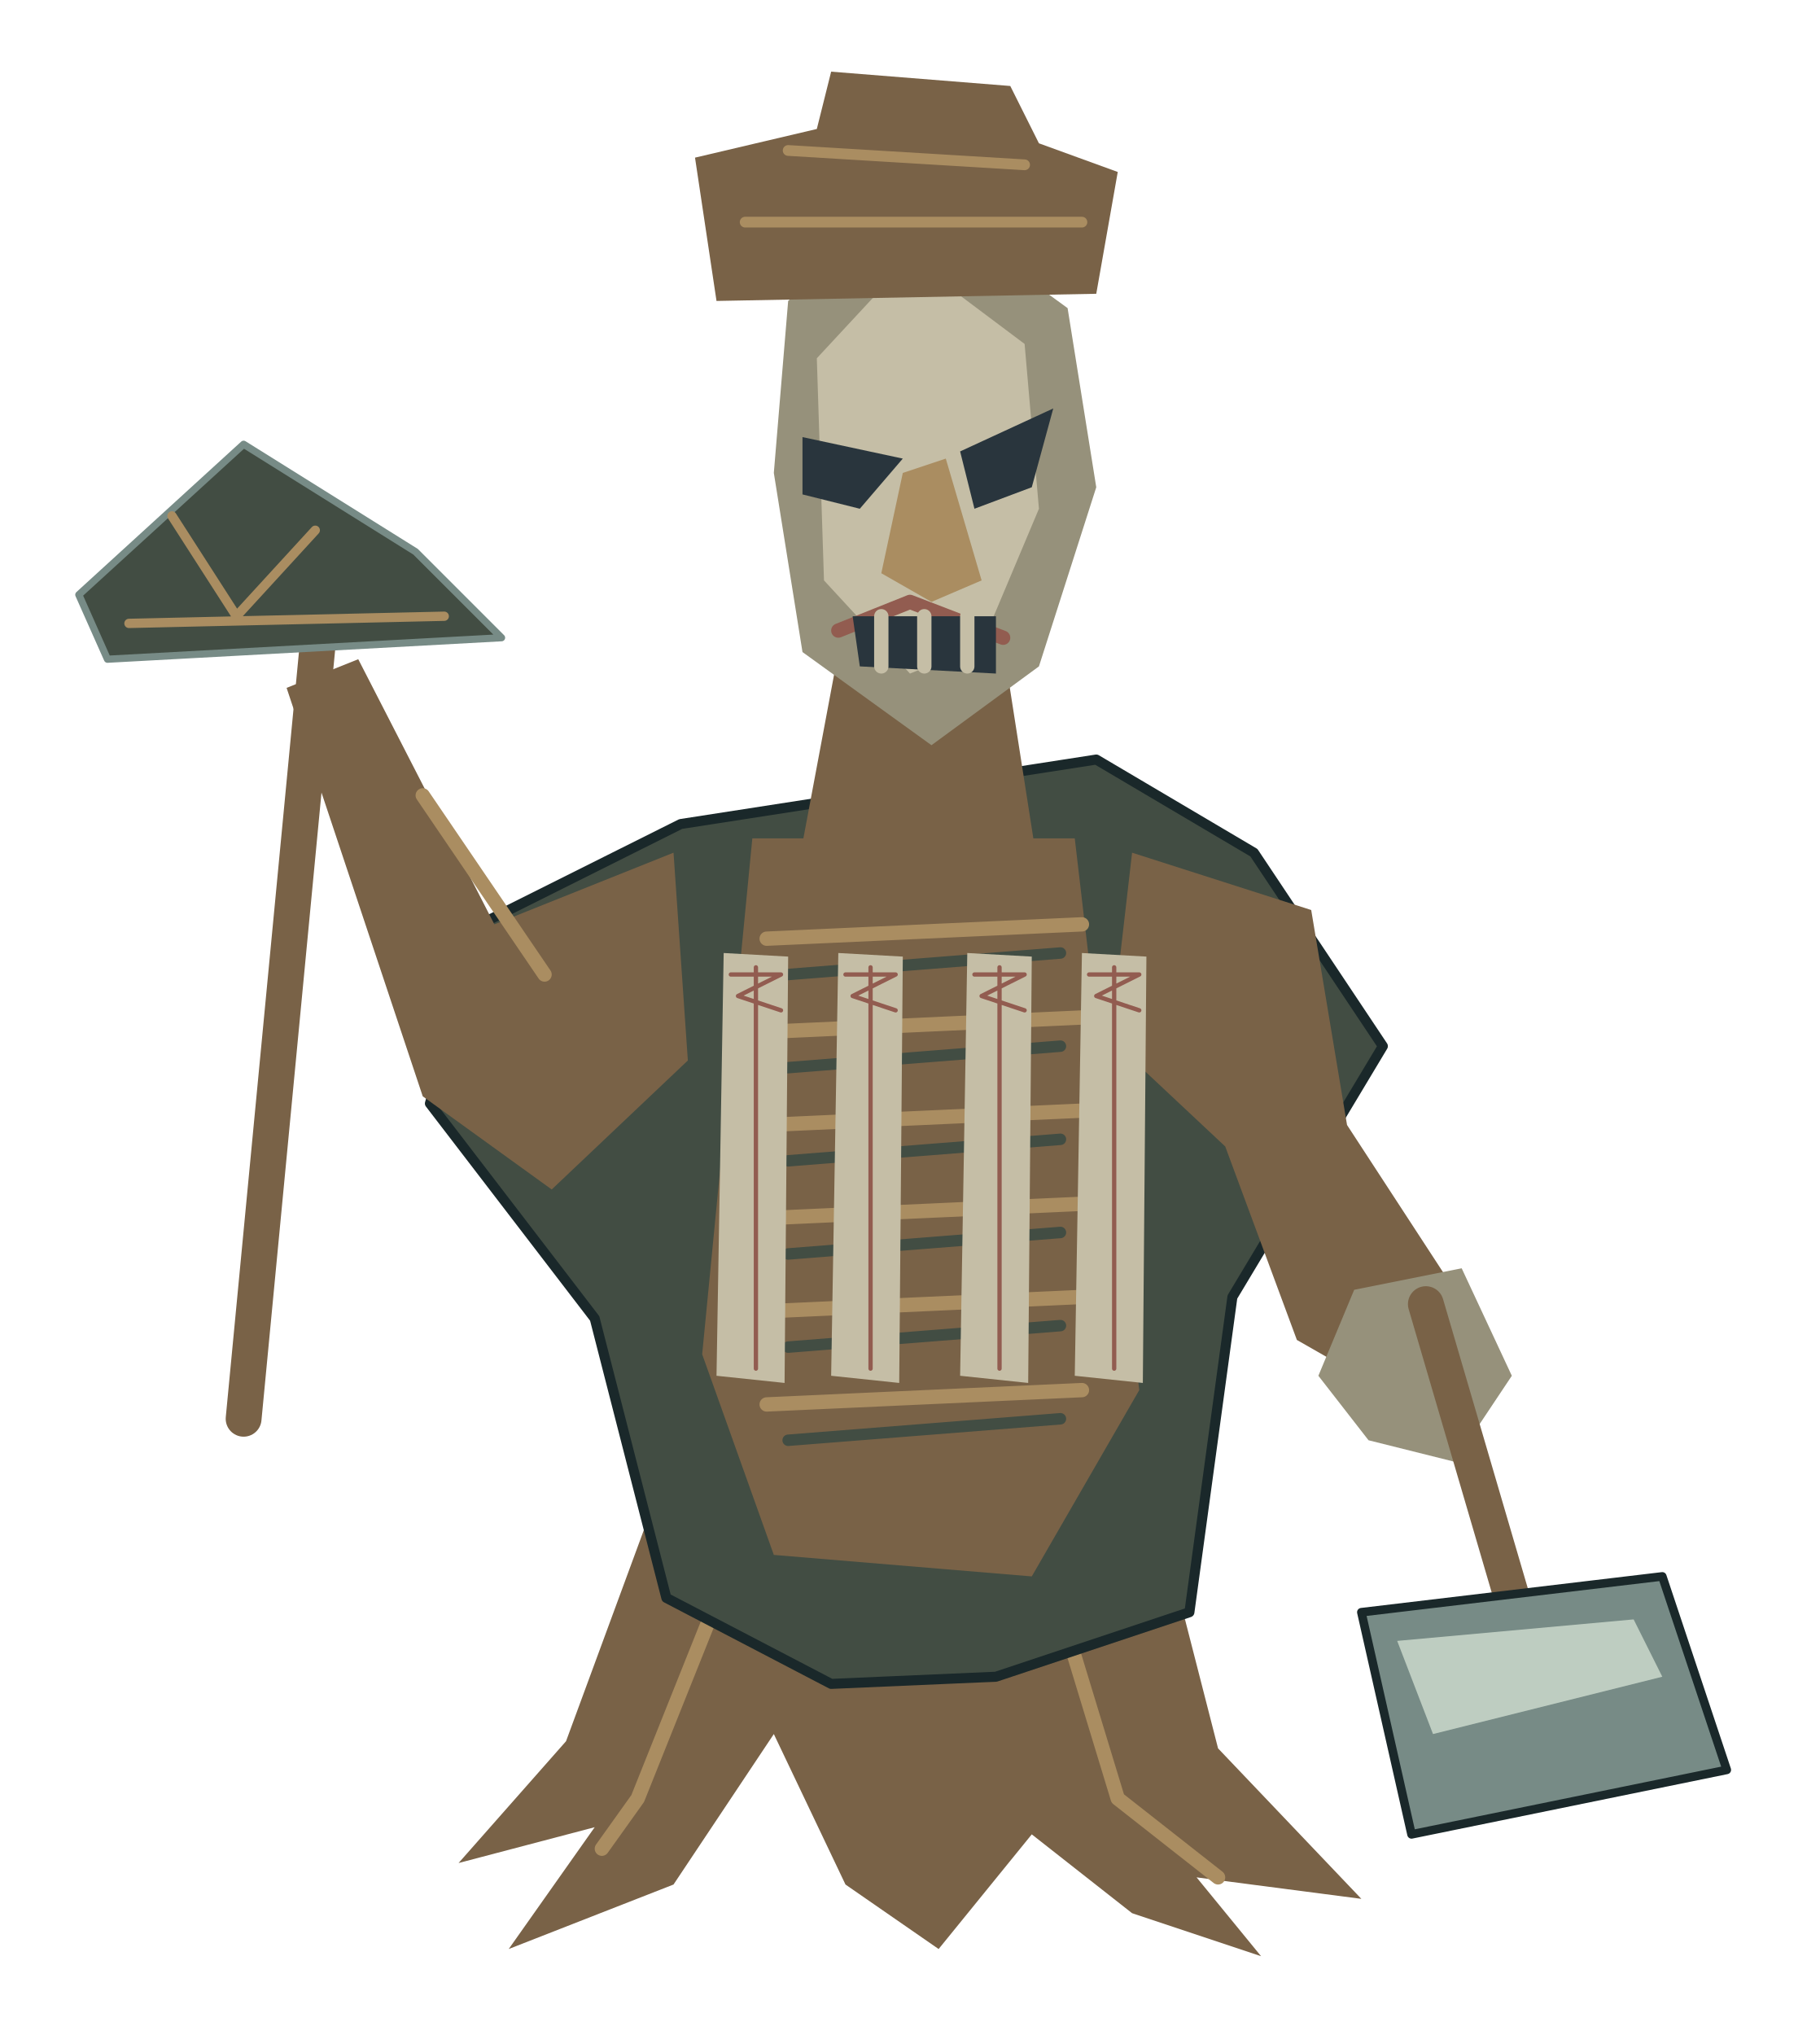
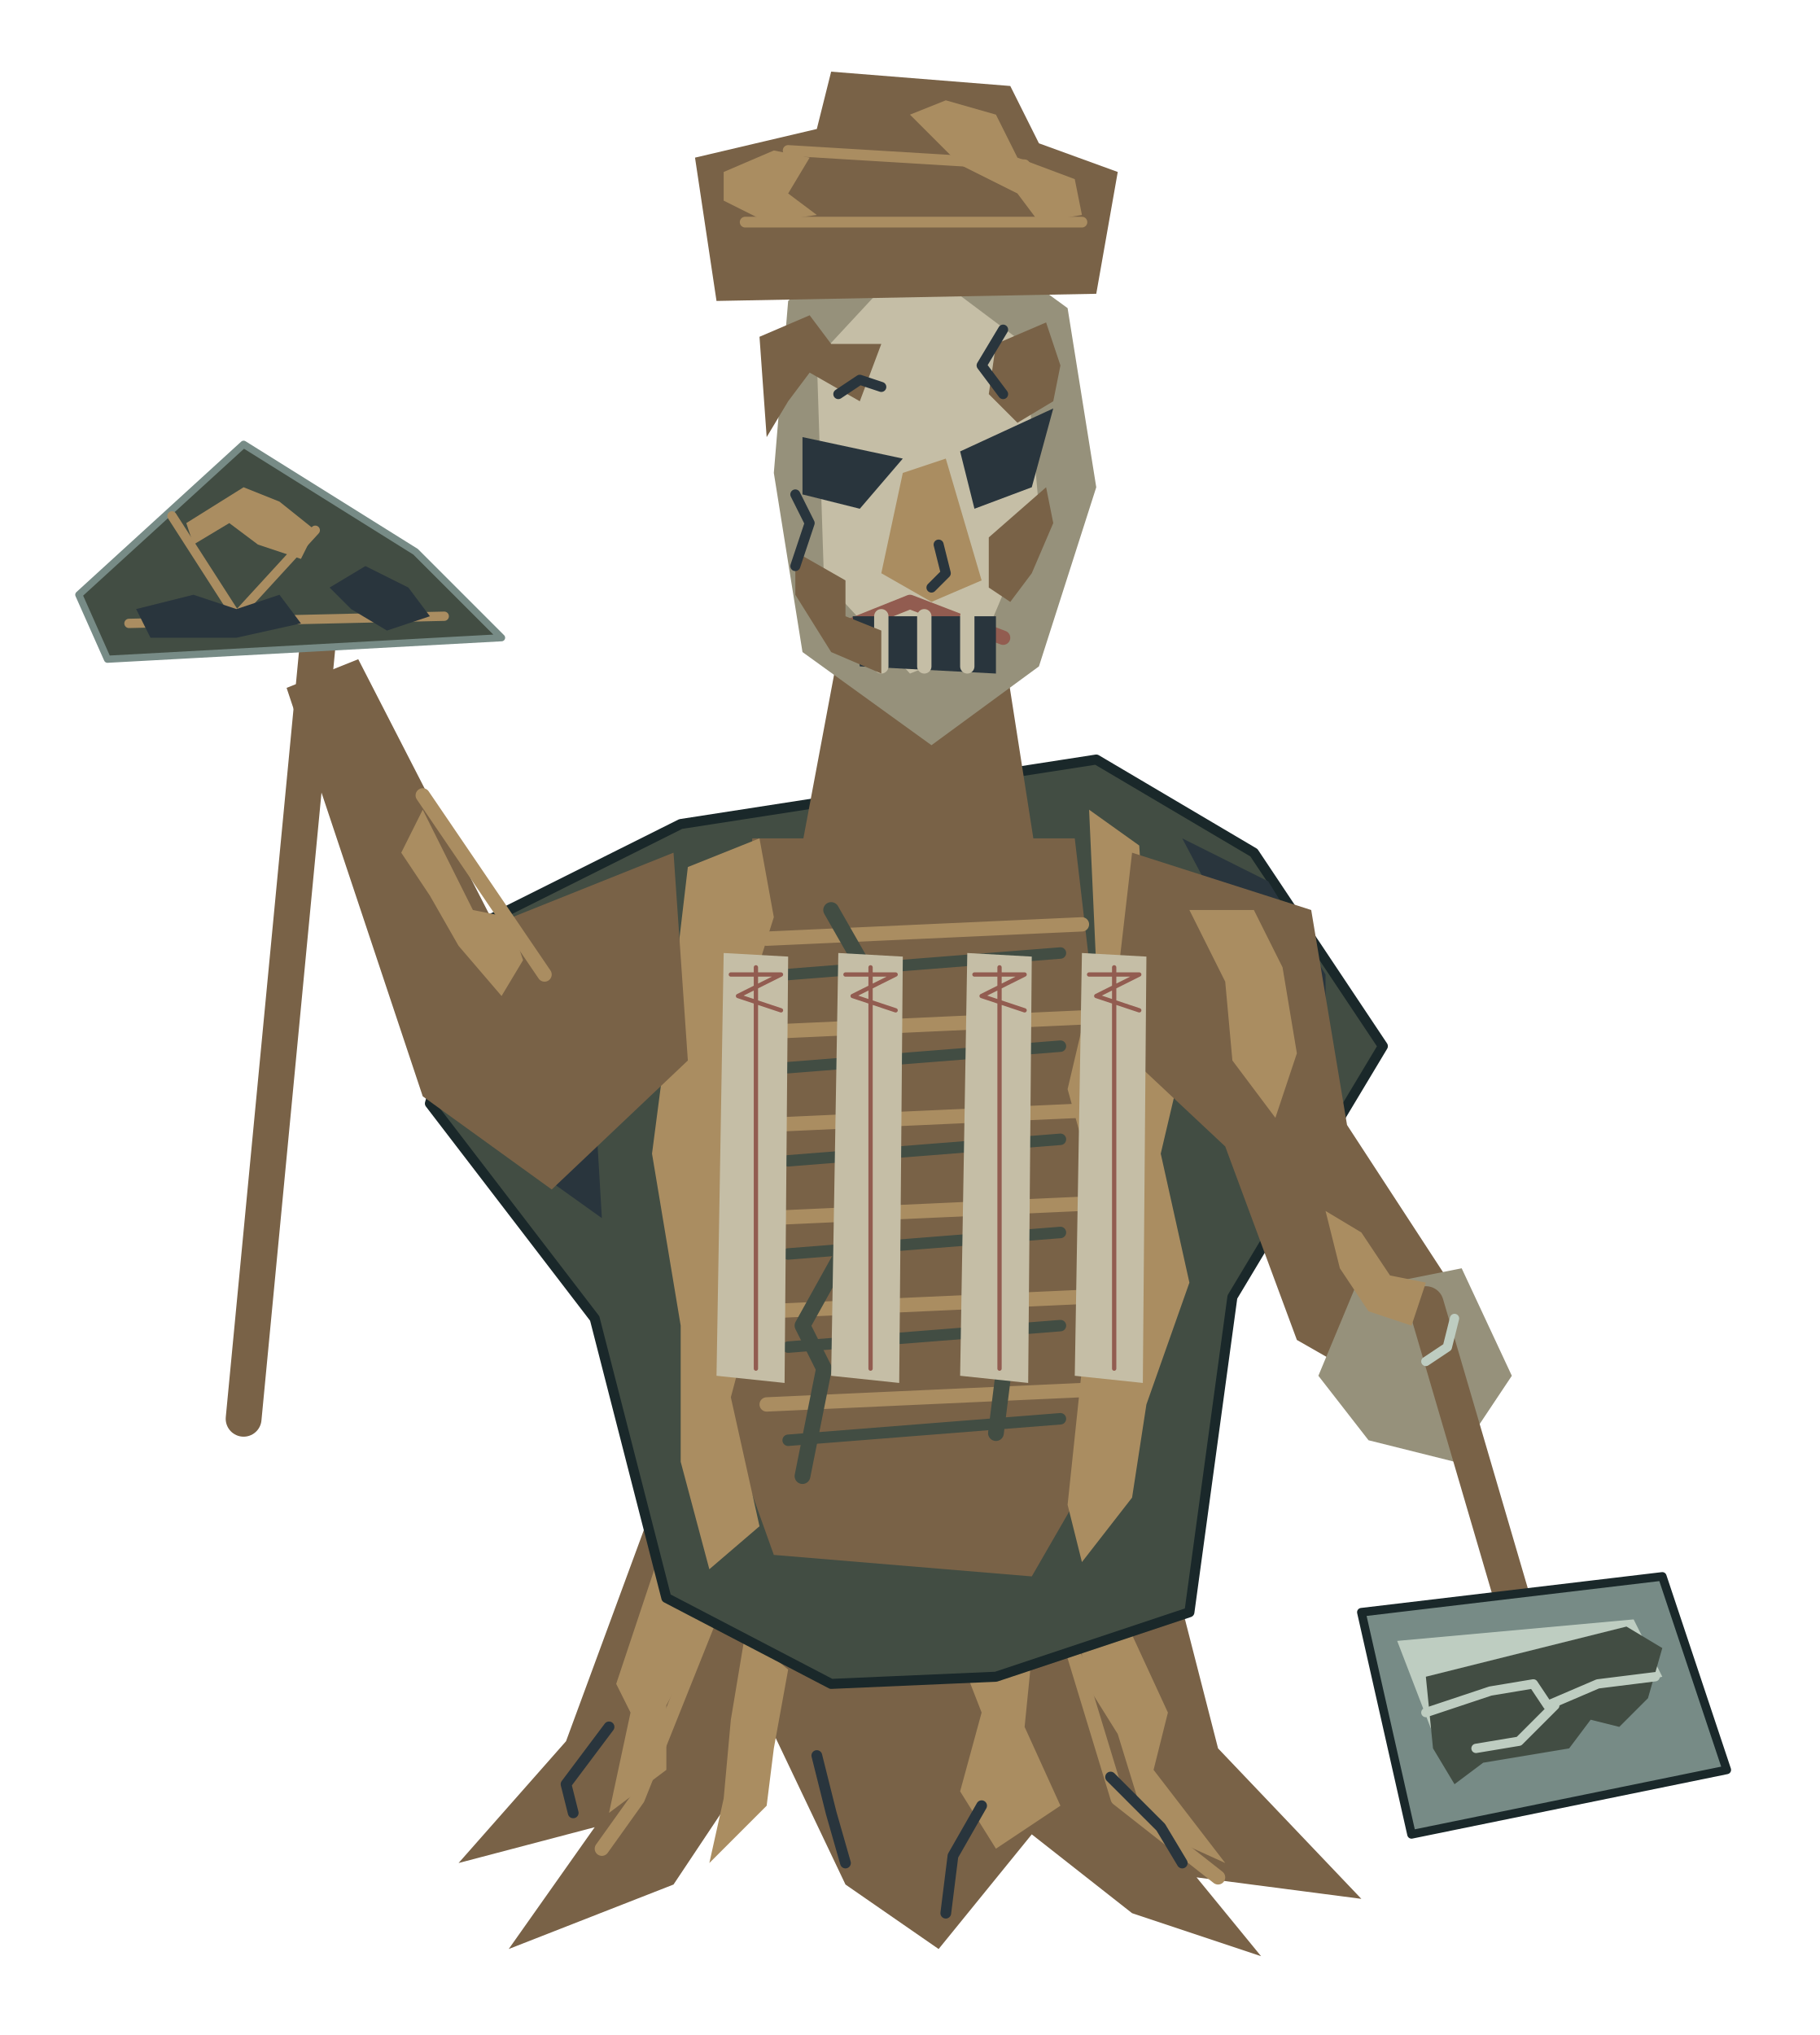
<svg xmlns="http://www.w3.org/2000/svg" viewBox="-127 -270 254 284">
  <g id="root" stroke-linecap="round" stroke-linejoin="round" />
  <g id="roots" stroke-linecap="round" stroke-linejoin="round">
    <path d="M-34 -65 L-48 -27 -63 -10 -44 -15 -56 2 -33 -7 -19 -28 -9 -7 4 2 17 -14 31 -3 49 3 40 -8 63 -5 43 -26 33 -65Z" fill="#796247" stroke="none" stroke-width="0.6" />
    <path d="M-28 -44 L-38 -19 -43 -12 M22 -42 L29 -19 43 -8" fill="none" stroke="#AA8D61" stroke-width="2" />
+     <path d="M-34 -56 L-28 -57 -27 -45 -34 -32 -34 -23 -42 -17 -39 -31 -41 -35Z M-23 -42 L-17 -37 -19 -26 -20 -18 -28 -10 -26 -19 -25 -30Z M3 -49 L12 -51 17 -39 16 -29 21 -18 12 -12 7 -20 10 -31Z M24 -56 L29 -57 30 -44 36 -31 34 -23 44 -10 33 -15 29 -28 24 -36Z" fill="#AA8D61" stroke="none" stroke-width="0.8" />
+     <path d="M-47 -17 L-48 -21 -42 -29 M-13 -25 L-11 -17 -9 -10 M10 -18 L6 -11 5 -3 M28 -22 L35 -15 38 -10" fill="none" stroke="#29353D" stroke-width="1.5" />
  </g>
  <g id="body" stroke-linecap="round" stroke-linejoin="round">
    <path d="M-32 -155 L-60 -141 -67 -116 -44 -86 -34 -47 -11 -35 12 -36 39 -45 45 -89 66 -124 48 -151 26 -164Z" fill="#424D43" stroke="#1A282A" stroke-width="1.4" />
    <path d="M-22 -153 L23 -153 32 -76 17 -50 -19 -53 -29 -81Z" fill="#796247" stroke="none" stroke-width="0.6" />
    <path d="M-20 -139 L24 -141" fill="none" stroke="#AA8D61" stroke-width="2" />
    <path d="M-17 -134 L21 -137" fill="none" stroke="#424D43" stroke-width="1.6" />
    <path d="M-20 -126 L24 -128" fill="none" stroke="#AA8D61" stroke-width="2" />
    <path d="M-17 -121 L21 -124" fill="none" stroke="#424D43" stroke-width="1.6" />
    <path d="M-20 -113 L24 -115" fill="none" stroke="#AA8D61" stroke-width="2" />
    <path d="M-17 -108 L21 -111" fill="none" stroke="#424D43" stroke-width="1.6" />
    <path d="M-20 -100 L24 -102" fill="none" stroke="#AA8D61" stroke-width="2" />
    <path d="M-17 -95 L21 -98" fill="none" stroke="#424D43" stroke-width="1.6" />
    <path d="M-20 -87 L24 -89" fill="none" stroke="#AA8D61" stroke-width="2" />
    <path d="M-17 -82 L21 -85" fill="none" stroke="#424D43" stroke-width="1.6" />
    <path d="M-20 -74 L24 -76" fill="none" stroke="#AA8D61" stroke-width="2" />
    <path d="M-17 -69 L21 -72" fill="none" stroke="#424D43" stroke-width="1.6" />
    <path d="M-10 -179 L13 -180 18 -148 -16 -147Z" fill="#796247" stroke="none" stroke-width="0.6" />
+     <path d="M-31 -149 L-21 -153 -19 -142 -25 -123 -24 -107 -21 -90 -25 -75 -21 -57 -28 -51 -32 -66 -32 -85 -36 -109 -33 -132Z M25 -157 L32 -152 33 -136 39 -126 35 -109 39 -91 33 -74 31 -61 24 -52 22 -60 24 -79 27 -100 22 -118 26 -135Z" fill="#AA8D61" stroke="none" stroke-width="0.8" />
+     <path d="M-49 -137 L-37 -145 -38 -127 -44 -117 -43 -100 -50 -105 -60 -115 -56 -126Z M38 -153 L50 -147 58 -134 58 -123 50 -116 43 -123 47 -136Z" fill="#29353D" stroke="none" stroke-width="0.8" />
+     <path d="M-43 -132 L-40 -128 -45 -120 -45 -111 M47 -141 L50 -134 49 -129 53 -124 M-11 -143 L-7 -136 -9 -121 -5 -114 -8 -103 M9 -110 L12 -100 10 -91 15 -88 13 -78 12 -70 M-10 -94 L-15 -85 -12 -79 -15 -64" fill="none" stroke="#424D43" stroke-width="2.2" />
  </g>
  <g id="head" stroke-linecap="round" stroke-linejoin="round">
    <path d="M-19 -204 L-17 -228 0 -243 22 -227 26 -202 18 -177 3 -166 -15 -179Z" fill="#96917B" stroke="none" stroke-width="0.6" />
    <path d="M-13 -220 L0 -234 16 -222 18 -199 10 -180 0 -176 -12 -189Z" fill="#C5BEA6" stroke="none" stroke-width="0.6" />
    <path d="M-15 -209 L-1 -206 -7 -199 -15 -201Z M7 -207 L20 -213 17 -202 9 -199Z" fill="#29353D" stroke="none" stroke-width="0.6" />
    <path d="M-1 -204 L5 -206 10 -189 3 -186 -4 -190Z" fill="#AA8D61" stroke="none" stroke-width="0.6" />
    <path d="M-10 -182 L0 -186 13 -181" fill="none" stroke="#925C50" stroke-width="2" />
    <path d="M-27 -228 L-30 -248 -13 -252 -11 -260 14 -258 18 -250 29 -246 26 -229Z" fill="#796247" stroke="none" stroke-width="0.6" />
    <path d="M-23 -239 L24 -239 M-17 -249 L16 -247" fill="none" stroke="#AA8D61" stroke-width="1.5" />
    <path d="M-8 -184 L12 -184 12 -176 -7 -177Z" fill="#29353D" stroke="none" stroke-width="0.6" />
    <path d="M-4 -184 L-4 -177" fill="none" stroke="#C5BEA6" stroke-width="2" />
    <path d="M2 -184 L2 -177" fill="none" stroke="#C5BEA6" stroke-width="2" />
    <path d="M8 -184 L8 -177" fill="none" stroke="#C5BEA6" stroke-width="2" />
+     <path d="M-21 -223 L-14 -226 -11 -222 -4 -222 -7 -214 -14 -218 -17 -214 -20 -209Z M12 -222 L19 -225 21 -219 20 -214 15 -211 11 -215Z M-16 -193 L-9 -189 -9 -184 -4 -182 -4 -176 -11 -179 -16 -187Z M11 -195 L19 -202 20 -197 17 -190 14 -186 11 -188Z" fill="#796247" stroke="none" stroke-width="0.8" />
+     <path d="M-26 -242 L-26 -246 -19 -249 -14 -248 -17 -243 -13 -240 -20 -239Z M0 -254 L5 -256 12 -254 15 -248 23 -245 24 -240 18 -239 15 -243 7 -247 4 -250Z" fill="#AA8D61" stroke="none" stroke-width="0.8" />
+     <path d="M-16 -191 L-14 -197 -16 -201 M13 -224 L10 -219 13 -215 M-10 -215 L-7 -217 -4 -216 M4 -194 L5 -190 3 -188" fill="none" stroke="#29353D" stroke-width="1.4" />
  </g>
  <g id="left-arm" stroke-linecap="round" stroke-linejoin="round">
    <path d="M-33 -151 L-58 -141 -77 -178 -87 -174 -68 -117 -50 -104 -31 -122Z" fill="#796247" stroke="none" stroke-width="0.6" />
    <path d="M-51 -134 L-68 -159" fill="none" stroke="#AA8D61" stroke-width="2" />
    <path d="M-82 -187 L-93 -72" fill="none" stroke="#796247" stroke-width="5" />
    <path d="M-116 -187 L-93 -208 -69 -193 -57 -181 -112 -178Z" fill="#424D43" stroke="#778B86" stroke-width="1" />
    <path d="M-103 -198 L-94 -184 -83 -196 M-109 -183 L-65 -184" fill="none" stroke="#AA8D61" stroke-width="1.3" />
+     <path d="M-68 -157 L-61 -143 -56 -142 -54 -136 -57 -131 -63 -138 -67 -145 -71 -151Z M-93 -202 L-88 -200 -83 -196 -85 -192 -91 -194 -95 -197 -100 -194 -101 -197Z" fill="#AA8D61" stroke="none" stroke-width="0.8" />
+     <path d="M-108 -185 L-100 -187 -94 -185 -88 -187 -85 -183 -94 -181 -106 -181Z M-81 -188 L-76 -191 -70 -188 -67 -184 -73 -182 -78 -185Z" fill="#29353D" stroke="none" stroke-width="0.8" />
  </g>
  <g id="right-arm" stroke-linecap="round" stroke-linejoin="round">
    <path d="M31 -151 L56 -143 61 -113 76 -90 68 -75 54 -83 44 -110 28 -125Z" fill="#796247" stroke="none" stroke-width="0.6" />
    <path d="M62 -90 L77 -93 84 -78 76 -66 64 -69 57 -78Z" fill="#96917B" stroke="none" stroke-width="0.6" />
    <path d="M72 -88 L89 -30" fill="none" stroke="#796247" stroke-width="5" />
    <path d="M63 -45 L105 -50 114 -23 70 -14Z" fill="#778B86" stroke="#1A282A" stroke-width="1.2" />
    <path d="M68 -41 L101 -44 105 -36 73 -28Z" fill="#BECDC1" stroke="none" stroke-width="0.6" />
+     <path d="M39 -143 L48 -143 52 -135 54 -123 51 -114 45 -122 44 -133Z M58 -101 L63 -98 67 -92 72 -91 70 -85 64 -87 60 -93Z" fill="#AA8D61" stroke="none" stroke-width="0.8" />
+     <path d="M72 -36 L100 -43 105 -40 103 -33 99 -29 95 -30 92 -26 80 -24 76 -21 73 -26Z" fill="#424D43" stroke="none" stroke-width="0.8" />
+     <path d="M72 -31 L81 -34 87 -35 89 -32 96 -35 104 -36 M79 -26 L85 -27 90 -32 M72 -80 L75 -82 76 -86" fill="none" stroke="#BECDC1" stroke-width="1.3" />
  </g>
  <g id="seals" stroke-linecap="round" stroke-linejoin="round">
    <path d="M-26 -137 L-17 -136.5 -17.5 -77 -27 -78Z" fill="#C5BEA6" stroke="none" stroke-width="0.6" />
    <path d="M-25 -134L-18 -134 -24 -131 -18 -129 M-21.5 -135L-21.5 -79" fill="none" stroke="#925C50" stroke-width="0.6" />
    <path d="M-10 -137 L-1 -136.5 -1.5 -77 -11 -78Z" fill="#C5BEA6" stroke="none" stroke-width="0.6" />
    <path d="M-9 -134L-2 -134 -8 -131 -2 -129 M-5.5 -135L-5.5 -79" fill="none" stroke="#925C50" stroke-width="0.6" />
    <path d="M8 -137 L17 -136.5 16.5 -77 7 -78Z" fill="#C5BEA6" stroke="none" stroke-width="0.6" />
    <path d="M9 -134L16 -134 10 -131 16 -129 M12.5 -135L12.5 -79" fill="none" stroke="#925C50" stroke-width="0.6" />
    <path d="M24 -137 L33 -136.5 32.5 -77 23 -78Z" fill="#C5BEA6" stroke="none" stroke-width="0.6" />
    <path d="M25 -134L32 -134 26 -131 32 -129 M28.5 -135L28.5 -79" fill="none" stroke="#925C50" stroke-width="0.6" />
  </g>
</svg>
